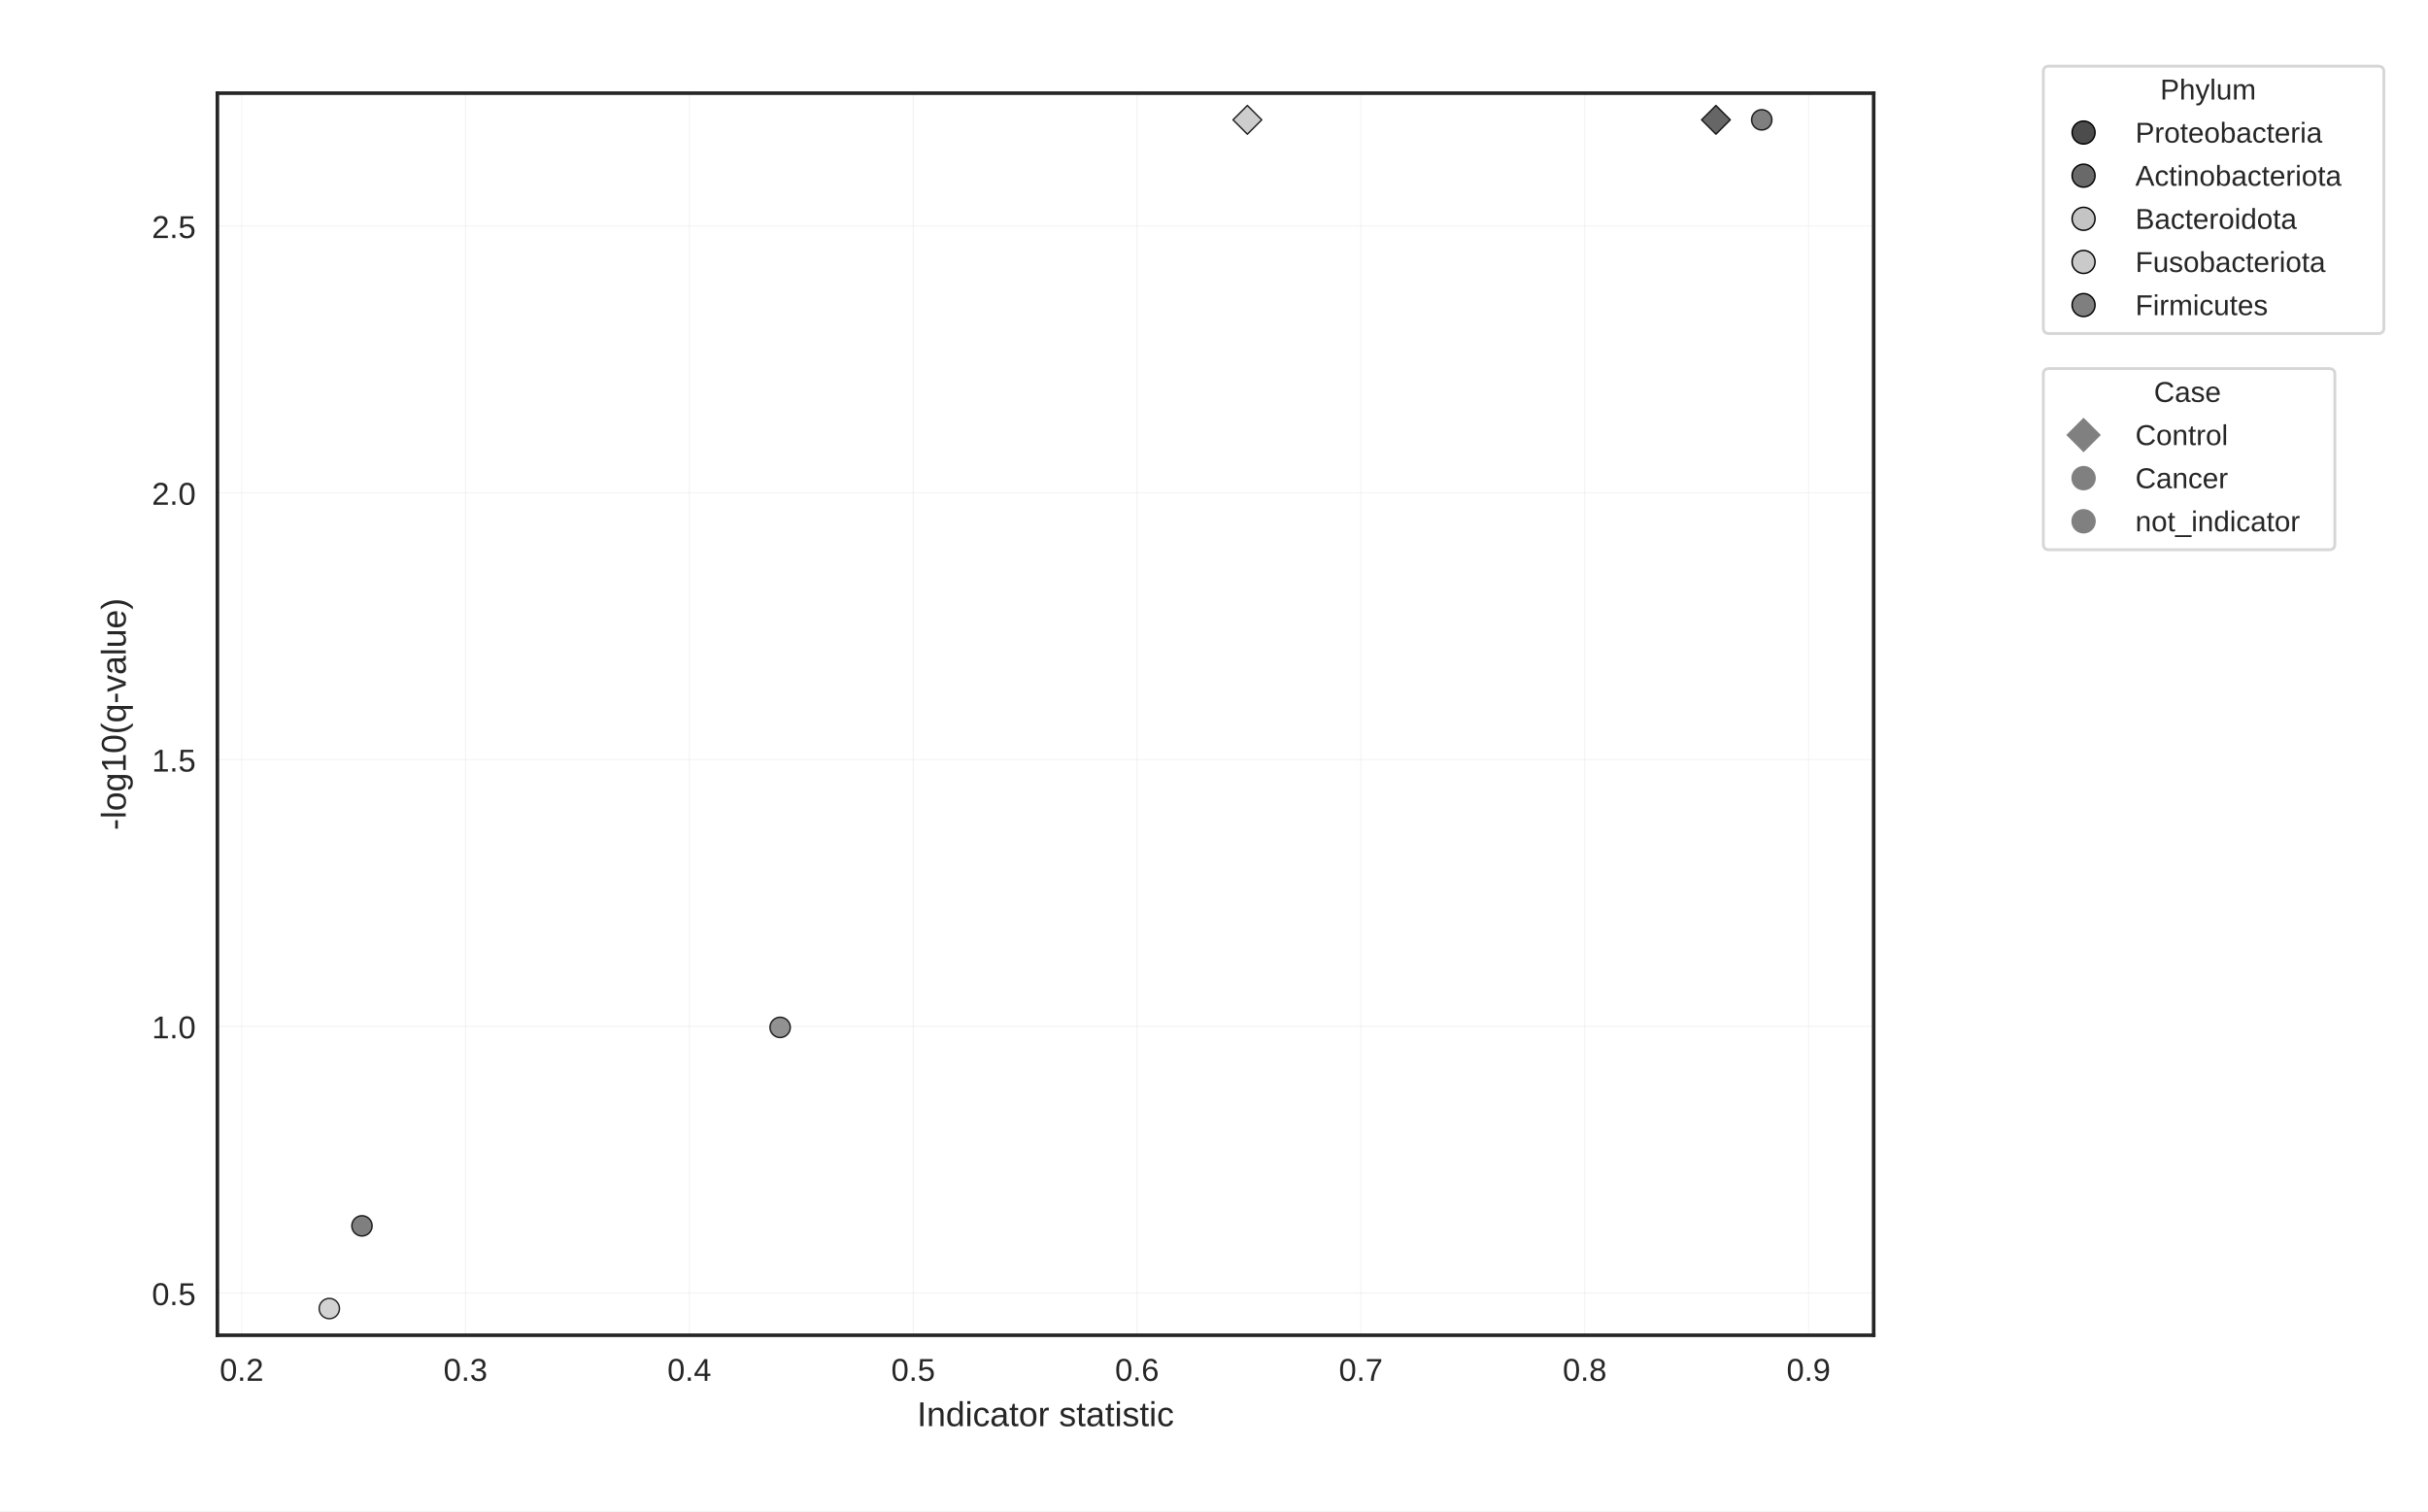
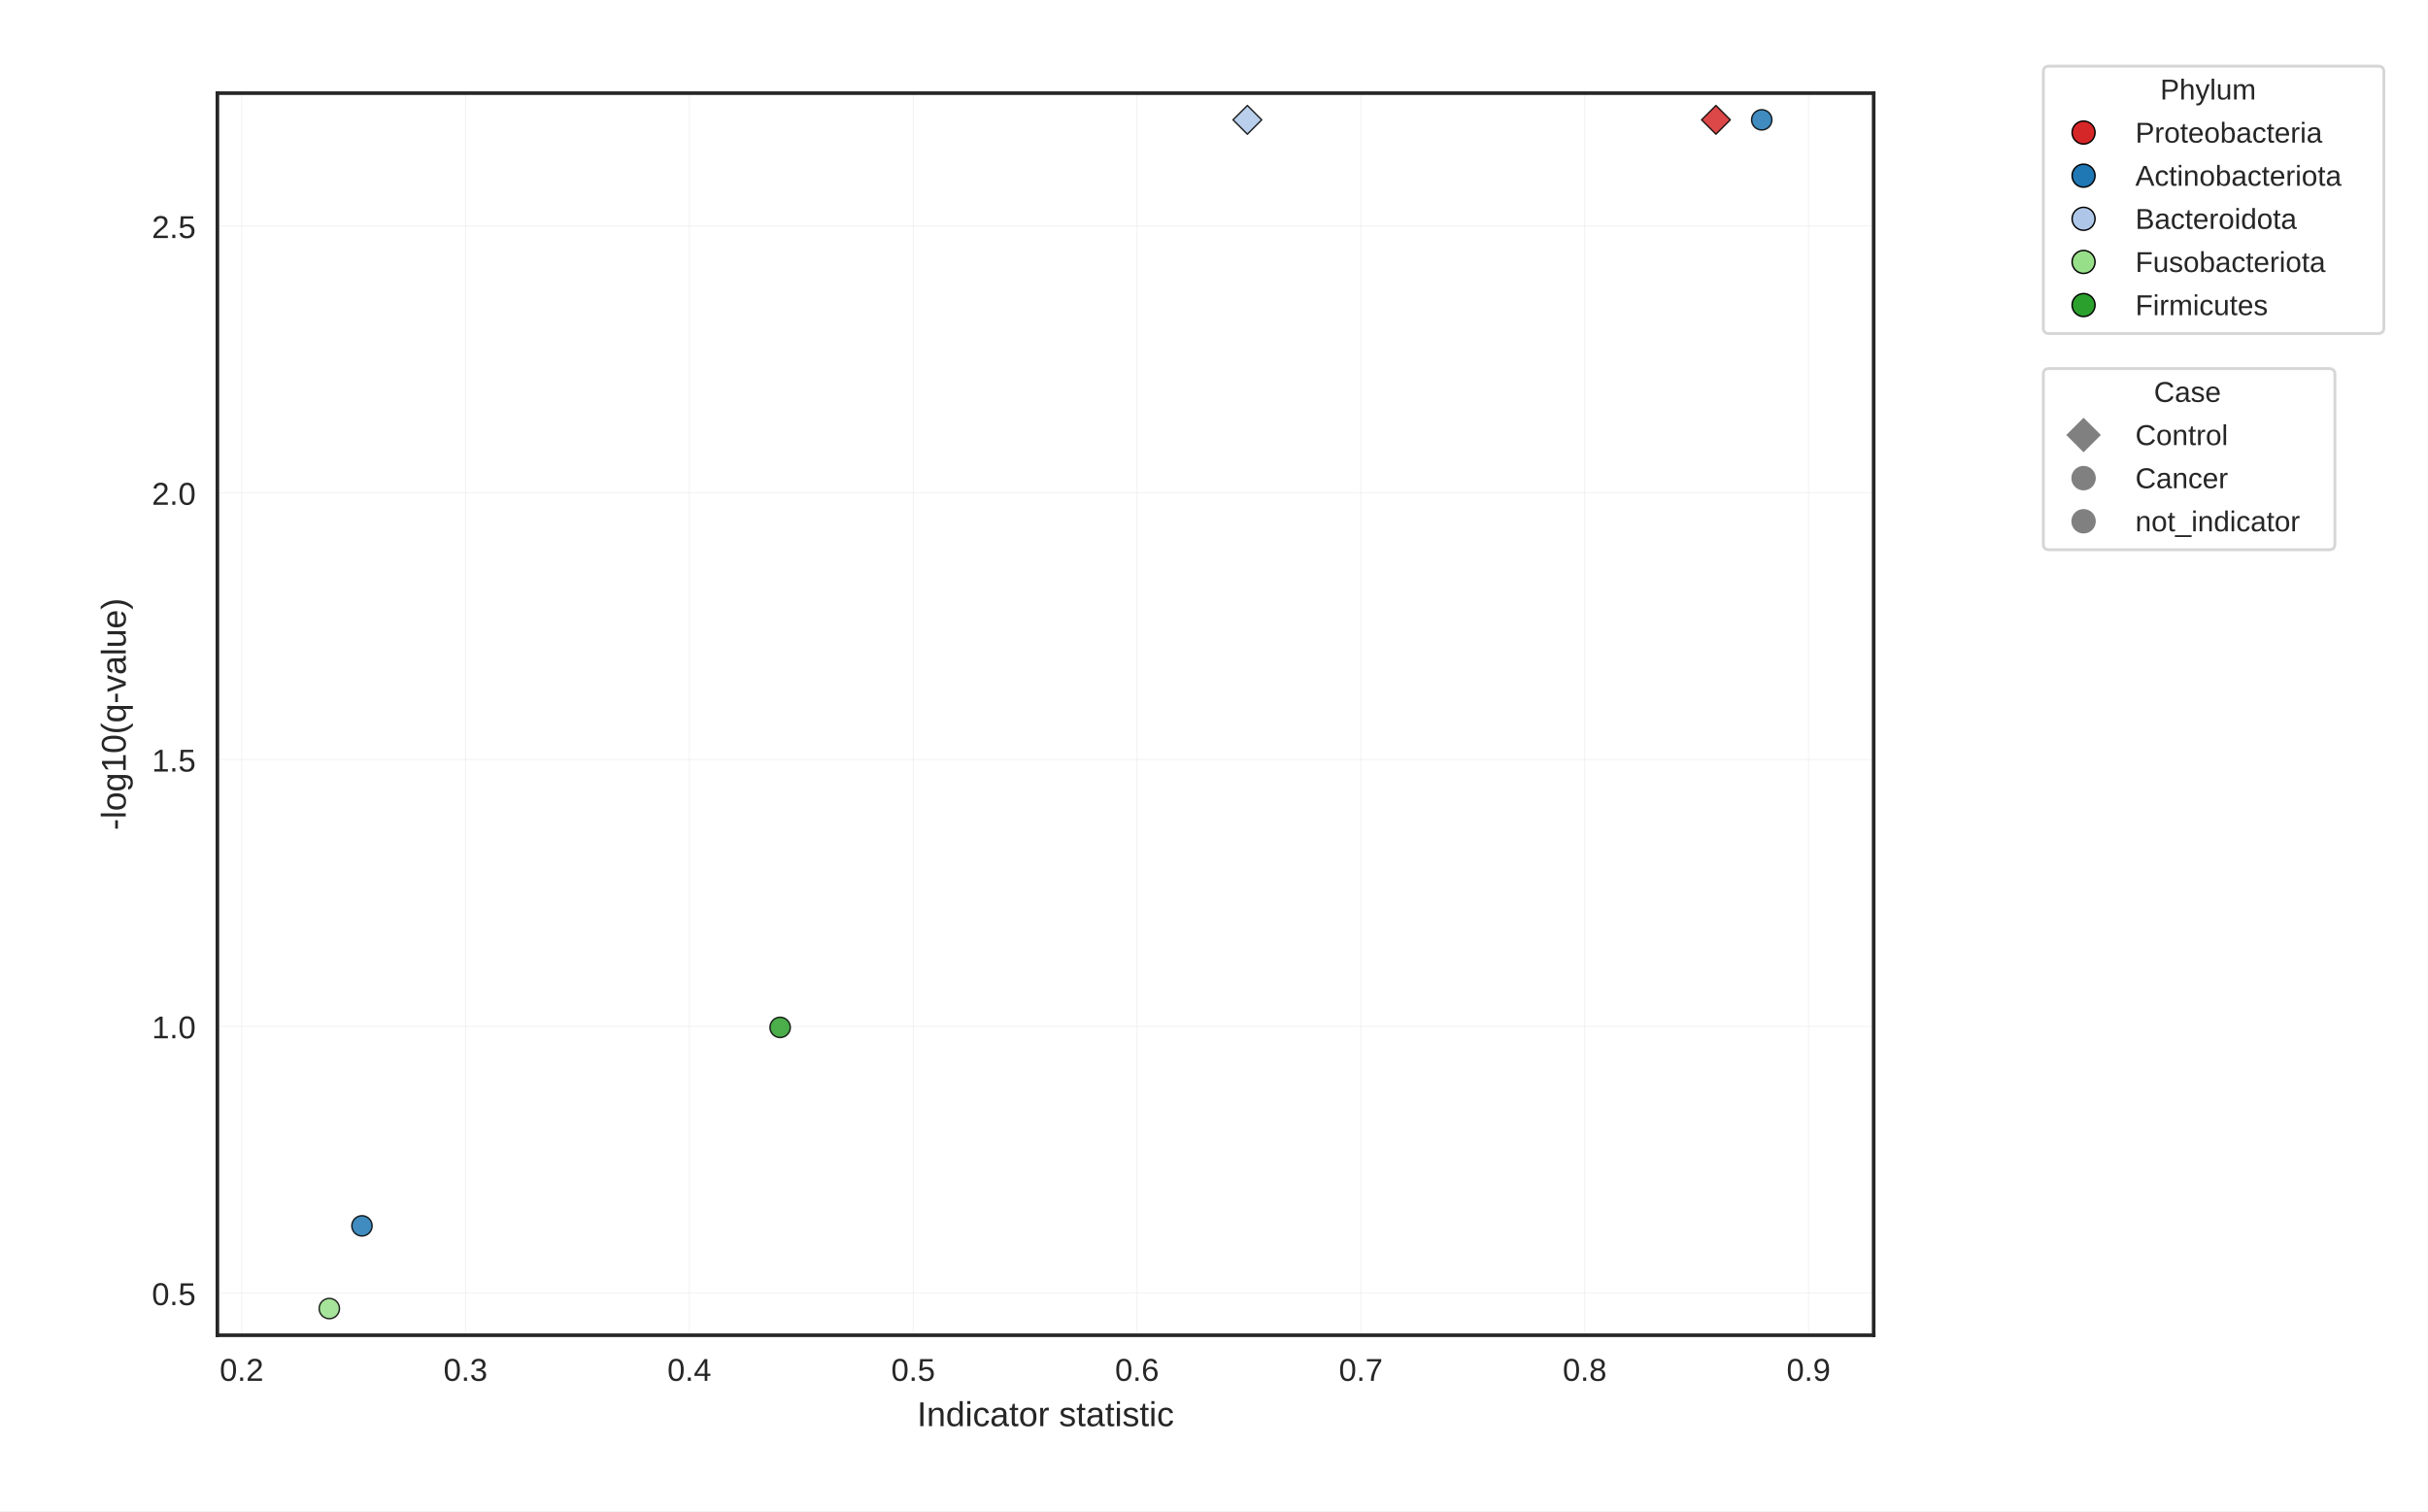
<svg xmlns="http://www.w3.org/2000/svg" xmlns:xlink="http://www.w3.org/1999/xlink" width="844.38pt" height="525.6pt" viewBox="0 0 844.38 525.6" version="1.1">
  <defs>
    <style type="text/css">*{stroke-linejoin: round; stroke-linecap: butt}</style>
  </defs>
  <g id="figure_1">
    <g id="patch_1">
-       <path d="M 0 525.6  L 844.38 525.6  L 844.38 0  L 0 0  z " style="fill: #ffffff" />
+       <path d="M 0 525.6 L 844.38 525.6 L 844.38 0 L 0 0 z " style="fill: #ffffff" />
    </g>
    <g id="axes_1">
      <g id="patch_2">
-         <path d="M 75.6 464.4  L 651.6 464.4  L 651.6 32.4  L 75.6 32.4  z " style="fill: #ffffff" />
+         <path d="M 75.6 464.4 L 651.6 464.4 L 651.6 32.4 L 75.6 32.4 z " style="fill: #ffffff" />
      </g>
      <g id="matplotlib.axis_1">
        <g id="xtick_1">
          <g id="line2d_1">
-             <path d="M 84.04 464.4  L 84.04 32.4  " clip-path="url(#p770615b577)" style="fill: none; stroke: #cccccc; stroke-opacity: 0.3; stroke-width: 0.3; stroke-linecap: round" />
+             <path d="M 84.04 464.4 L 84.04 32.4 " clip-path="url(#p770615b577)" style="fill: none; stroke: #cccccc; stroke-opacity: 0.3; stroke-width: 0.3; stroke-linecap: round" />
          </g>
          <g id="text_1">
            <text style="font-size: 11px; font-family: 'Arial', 'DejaVu Sans', 'Liberation Sans', 'Bitstream Vera Sans', sans-serif; text-anchor: middle; fill: #262626" x="84.04" y="480.257" transform="rotate(-0 84.0404 480.2574)">0.2</text>
          </g>
        </g>
        <g id="xtick_2">
          <g id="line2d_2">
-             <path d="M 161.885 464.4  L 161.885 32.4  " clip-path="url(#p770615b577)" style="fill: none; stroke: #cccccc; stroke-opacity: 0.3; stroke-width: 0.3; stroke-linecap: round" />
+             <path d="M 161.885 464.4 L 161.885 32.4 " clip-path="url(#p770615b577)" style="fill: none; stroke: #cccccc; stroke-opacity: 0.3; stroke-width: 0.3; stroke-linecap: round" />
          </g>
          <g id="text_2">
            <text style="font-size: 11px; font-family: 'Arial', 'DejaVu Sans', 'Liberation Sans', 'Bitstream Vera Sans', sans-serif; text-anchor: middle; fill: #262626" x="161.885" y="480.257" transform="rotate(-0 161.8852 480.2574)">0.3</text>
          </g>
        </g>
        <g id="xtick_3">
          <g id="line2d_3">
-             <path d="M 239.73 464.4  L 239.73 32.4  " clip-path="url(#p770615b577)" style="fill: none; stroke: #cccccc; stroke-opacity: 0.3; stroke-width: 0.3; stroke-linecap: round" />
+             <path d="M 239.73 464.4 L 239.73 32.4 " clip-path="url(#p770615b577)" style="fill: none; stroke: #cccccc; stroke-opacity: 0.3; stroke-width: 0.3; stroke-linecap: round" />
          </g>
          <g id="text_3">
            <text style="font-size: 11px; font-family: 'Arial', 'DejaVu Sans', 'Liberation Sans', 'Bitstream Vera Sans', sans-serif; text-anchor: middle; fill: #262626" x="239.73" y="480.257" transform="rotate(-0 239.7299 480.2574)">0.4</text>
          </g>
        </g>
        <g id="xtick_4">
          <g id="line2d_4">
-             <path d="M 317.575 464.4  L 317.575 32.4  " clip-path="url(#p770615b577)" style="fill: none; stroke: #cccccc; stroke-opacity: 0.3; stroke-width: 0.3; stroke-linecap: round" />
+             <path d="M 317.575 464.4 L 317.575 32.4 " clip-path="url(#p770615b577)" style="fill: none; stroke: #cccccc; stroke-opacity: 0.3; stroke-width: 0.3; stroke-linecap: round" />
          </g>
          <g id="text_4">
            <text style="font-size: 11px; font-family: 'Arial', 'DejaVu Sans', 'Liberation Sans', 'Bitstream Vera Sans', sans-serif; text-anchor: middle; fill: #262626" x="317.575" y="480.257" transform="rotate(-0 317.5747 480.2574)">0.5</text>
          </g>
        </g>
        <g id="xtick_5">
          <g id="line2d_5">
-             <path d="M 395.419 464.4  L 395.419 32.4  " clip-path="url(#p770615b577)" style="fill: none; stroke: #cccccc; stroke-opacity: 0.3; stroke-width: 0.3; stroke-linecap: round" />
+             <path d="M 395.419 464.4 L 395.419 32.4 " clip-path="url(#p770615b577)" style="fill: none; stroke: #cccccc; stroke-opacity: 0.3; stroke-width: 0.3; stroke-linecap: round" />
          </g>
          <g id="text_5">
            <text style="font-size: 11px; font-family: 'Arial', 'DejaVu Sans', 'Liberation Sans', 'Bitstream Vera Sans', sans-serif; text-anchor: middle; fill: #262626" x="395.419" y="480.257" transform="rotate(-0 395.4194 480.2574)">0.6</text>
          </g>
        </g>
        <g id="xtick_6">
          <g id="line2d_6">
-             <path d="M 473.264 464.4  L 473.264 32.4  " clip-path="url(#p770615b577)" style="fill: none; stroke: #cccccc; stroke-opacity: 0.3; stroke-width: 0.3; stroke-linecap: round" />
+             <path d="M 473.264 464.4 L 473.264 32.4 " clip-path="url(#p770615b577)" style="fill: none; stroke: #cccccc; stroke-opacity: 0.3; stroke-width: 0.3; stroke-linecap: round" />
          </g>
          <g id="text_6">
            <text style="font-size: 11px; font-family: 'Arial', 'DejaVu Sans', 'Liberation Sans', 'Bitstream Vera Sans', sans-serif; text-anchor: middle; fill: #262626" x="473.264" y="480.257" transform="rotate(-0 473.2642 480.2574)">0.7</text>
          </g>
        </g>
        <g id="xtick_7">
          <g id="line2d_7">
-             <path d="M 551.109 464.4  L 551.109 32.4  " clip-path="url(#p770615b577)" style="fill: none; stroke: #cccccc; stroke-opacity: 0.3; stroke-width: 0.3; stroke-linecap: round" />
+             <path d="M 551.109 464.4 L 551.109 32.4 " clip-path="url(#p770615b577)" style="fill: none; stroke: #cccccc; stroke-opacity: 0.3; stroke-width: 0.3; stroke-linecap: round" />
          </g>
          <g id="text_7">
            <text style="font-size: 11px; font-family: 'Arial', 'DejaVu Sans', 'Liberation Sans', 'Bitstream Vera Sans', sans-serif; text-anchor: middle; fill: #262626" x="551.109" y="480.257" transform="rotate(-0 551.1089 480.2574)">0.8</text>
          </g>
        </g>
        <g id="xtick_8">
          <g id="line2d_8">
-             <path d="M 628.954 464.4  L 628.954 32.4  " clip-path="url(#p770615b577)" style="fill: none; stroke: #cccccc; stroke-opacity: 0.3; stroke-width: 0.3; stroke-linecap: round" />
+             <path d="M 628.954 464.4 L 628.954 32.4 " clip-path="url(#p770615b577)" style="fill: none; stroke: #cccccc; stroke-opacity: 0.3; stroke-width: 0.3; stroke-linecap: round" />
          </g>
          <g id="text_8">
            <text style="font-size: 11px; font-family: 'Arial', 'DejaVu Sans', 'Liberation Sans', 'Bitstream Vera Sans', sans-serif; text-anchor: middle; fill: #262626" x="628.954" y="480.257" transform="rotate(-0 628.9537 480.2574)">0.9</text>
          </g>
        </g>
        <g id="text_9">
          <text style="font-size: 12px; font-family: 'Arial', 'DejaVu Sans', 'Liberation Sans', 'Bitstream Vera Sans', sans-serif; text-anchor: middle; fill: #262626" x="363.6" y="496.018" transform="rotate(-0 363.6 496.0181)">Indicator statistic</text>
        </g>
      </g>
      <g id="matplotlib.axis_2">
        <g id="ytick_1">
          <g id="line2d_9">
-             <path d="M 75.6 449.74  L 651.6 449.74  " clip-path="url(#p770615b577)" style="fill: none; stroke: #cccccc; stroke-opacity: 0.3; stroke-width: 0.3; stroke-linecap: round" />
+             <path d="M 75.6 449.74 L 651.6 449.74 " clip-path="url(#p770615b577)" style="fill: none; stroke: #cccccc; stroke-opacity: 0.3; stroke-width: 0.3; stroke-linecap: round" />
          </g>
          <g id="text_10">
            <text style="font-size: 11px; font-family: 'Arial', 'DejaVu Sans', 'Liberation Sans', 'Bitstream Vera Sans', sans-serif; text-anchor: end; fill: #262626" x="68.1" y="453.919" transform="rotate(-0 68.1 453.9189)">0.5</text>
          </g>
        </g>
        <g id="ytick_2">
          <g id="line2d_10">
-             <path d="M 75.6 356.957  L 651.6 356.957  " clip-path="url(#p770615b577)" style="fill: none; stroke: #cccccc; stroke-opacity: 0.3; stroke-width: 0.3; stroke-linecap: round" />
+             <path d="M 75.6 356.957 L 651.6 356.957 " clip-path="url(#p770615b577)" style="fill: none; stroke: #cccccc; stroke-opacity: 0.3; stroke-width: 0.3; stroke-linecap: round" />
          </g>
          <g id="text_11">
            <text style="font-size: 11px; font-family: 'Arial', 'DejaVu Sans', 'Liberation Sans', 'Bitstream Vera Sans', sans-serif; text-anchor: end; fill: #262626" x="68.1" y="361.135" transform="rotate(-0 68.1 361.1354)">1.0</text>
          </g>
        </g>
        <g id="ytick_3">
          <g id="line2d_11">
-             <path d="M 75.6 264.173  L 651.6 264.173  " clip-path="url(#p770615b577)" style="fill: none; stroke: #cccccc; stroke-opacity: 0.3; stroke-width: 0.3; stroke-linecap: round" />
+             <path d="M 75.6 264.173 L 651.6 264.173 " clip-path="url(#p770615b577)" style="fill: none; stroke: #cccccc; stroke-opacity: 0.3; stroke-width: 0.3; stroke-linecap: round" />
          </g>
          <g id="text_12">
            <text style="font-size: 11px; font-family: 'Arial', 'DejaVu Sans', 'Liberation Sans', 'Bitstream Vera Sans', sans-serif; text-anchor: end; fill: #262626" x="68.1" y="268.352" transform="rotate(-0 68.1 268.3519)">1.5</text>
          </g>
        </g>
        <g id="ytick_4">
          <g id="line2d_12">
-             <path d="M 75.6 171.39  L 651.6 171.39  " clip-path="url(#p770615b577)" style="fill: none; stroke: #cccccc; stroke-opacity: 0.3; stroke-width: 0.3; stroke-linecap: round" />
+             <path d="M 75.6 171.39 L 651.6 171.39 " clip-path="url(#p770615b577)" style="fill: none; stroke: #cccccc; stroke-opacity: 0.3; stroke-width: 0.3; stroke-linecap: round" />
          </g>
          <g id="text_13">
            <text style="font-size: 11px; font-family: 'Arial', 'DejaVu Sans', 'Liberation Sans', 'Bitstream Vera Sans', sans-serif; text-anchor: end; fill: #262626" x="68.1" y="175.568" transform="rotate(-0 68.1 175.5684)">2.0</text>
          </g>
        </g>
        <g id="ytick_5">
          <g id="line2d_13">
-             <path d="M 75.6 78.606  L 651.6 78.606  " clip-path="url(#p770615b577)" style="fill: none; stroke: #cccccc; stroke-opacity: 0.3; stroke-width: 0.3; stroke-linecap: round" />
+             <path d="M 75.6 78.606 L 651.6 78.606 " clip-path="url(#p770615b577)" style="fill: none; stroke: #cccccc; stroke-opacity: 0.3; stroke-width: 0.3; stroke-linecap: round" />
          </g>
          <g id="text_14">
            <text style="font-size: 11px; font-family: 'Arial', 'DejaVu Sans', 'Liberation Sans', 'Bitstream Vera Sans', sans-serif; text-anchor: end; fill: #262626" x="68.1" y="82.785" transform="rotate(-0 68.1 82.7849)">2.5</text>
          </g>
        </g>
        <g id="text_15">
          <text style="font-size: 12px; font-family: 'Arial', 'DejaVu Sans', 'Liberation Sans', 'Bitstream Vera Sans', sans-serif; text-anchor: middle; fill: #262626" x="43.724" y="248.4" transform="rotate(-90 43.72375 248.4)">-log10(q-value)</text>
        </g>
      </g>
      <g id="PathCollection_1">
-         <path d="M 596.747 46.678  L 601.747 41.678  L 596.747 36.678  L 591.747 41.678  z " clip-path="url(#p770615b577)" style="fill: #4c4c4c; fill-opacity: 0.85; stroke: #000000; stroke-opacity: 0.85; stroke-width: 0.5" />
-         <path d="M 612.678 45.214  C 613.615 45.214 614.515 44.841 615.178 44.178  C 615.841 43.515 616.213 42.616 616.213 41.678  C 616.213 40.741 615.841 39.841 615.178 39.178  C 614.515 38.515 613.615 38.143 612.678 38.143  C 611.74 38.143 610.841 38.515 610.178 39.178  C 609.515 39.841 609.142 40.741 609.142 41.678  C 609.142 42.616 609.515 43.515 610.178 44.178  C 610.841 44.841 611.74 45.214 612.678 45.214  z " clip-path="url(#p770615b577)" style="fill: #696969; fill-opacity: 0.85; stroke: #000000; stroke-opacity: 0.85; stroke-width: 0.5" />
-         <path d="M 125.884 429.894  C 126.821 429.894 127.721 429.522 128.384 428.859  C 129.047 428.196 129.419 427.296 129.419 426.359  C 129.419 425.421 129.047 424.522 128.384 423.859  C 127.721 423.196 126.821 422.823 125.884 422.823  C 124.946 422.823 124.047 423.196 123.384 423.859  C 122.721 424.522 122.348 425.421 122.348 426.359  C 122.348 427.296 122.721 428.196 123.384 428.859  C 124.047 429.522 124.946 429.894 125.884 429.894  z " clip-path="url(#p770615b577)" style="fill: #696969; fill-opacity: 0.85; stroke: #000000; stroke-opacity: 0.85; stroke-width: 0.5" />
-         <path d="M 433.796 46.678  L 438.796 41.678  L 433.796 36.678  L 428.796 41.678  z " clip-path="url(#p770615b577)" style="fill: #c4c4c4; fill-opacity: 0.85; stroke: #000000; stroke-opacity: 0.85; stroke-width: 0.5" />
-         <path d="M 114.522 458.657  C 115.46 458.657 116.359 458.285 117.022 457.622  C 117.685 456.959 118.058 456.059 118.058 455.122  C 118.058 454.184 117.685 453.285 117.022 452.622  C 116.359 451.959 115.46 451.586 114.522 451.586  C 113.585 451.586 112.685 451.959 112.022 452.622  C 111.359 453.285 110.987 454.184 110.987 455.122  C 110.987 456.059 111.359 456.959 112.022 457.622  C 112.685 458.285 113.585 458.657 114.522 458.657  z " clip-path="url(#p770615b577)" style="fill: #cacaca; fill-opacity: 0.85; stroke: #000000; stroke-opacity: 0.85; stroke-width: 0.5" />
-         <path d="M 271.309 360.863  C 272.246 360.863 273.146 360.491 273.809 359.828  C 274.472 359.165 274.844 358.265 274.844 357.328  C 274.844 356.39 274.472 355.491 273.809 354.828  C 273.146 354.165 272.246 353.792 271.309 353.792  C 270.371 353.792 269.472 354.165 268.809 354.828  C 268.146 355.491 267.773 356.39 267.773 357.328  C 267.773 358.265 268.146 359.165 268.809 359.828  C 269.472 360.491 270.371 360.863 271.309 360.863  z " clip-path="url(#p770615b577)" style="fill: #7f7f7f; fill-opacity: 0.85; stroke: #000000; stroke-opacity: 0.85; stroke-width: 0.5" />
+         <path d="M 596.747 46.678 L 601.747 41.678 L 596.747 36.678 L 591.747 41.678 z " clip-path="url(#p770615b577)" style="fill: #d62728; fill-opacity: 0.85; stroke: #000000; stroke-opacity: 0.85; stroke-width: 0.5" />
+         <path d="M 612.678 45.214 C 613.615 45.214 614.515 44.841 615.178 44.178 C 615.841 43.515 616.213 42.616 616.213 41.678 C 616.213 40.741 615.841 39.841 615.178 39.178 C 614.515 38.515 613.615 38.143 612.678 38.143 C 611.74 38.143 610.841 38.515 610.178 39.178 C 609.515 39.841 609.142 40.741 609.142 41.678 C 609.142 42.616 609.515 43.515 610.178 44.178 C 610.841 44.841 611.74 45.214 612.678 45.214 z " clip-path="url(#p770615b577)" style="fill: #1f77b4; fill-opacity: 0.85; stroke: #000000; stroke-opacity: 0.85; stroke-width: 0.5" />
+         <path d="M 125.884 429.894 C 126.821 429.894 127.721 429.522 128.384 428.859 C 129.047 428.196 129.419 427.296 129.419 426.359 C 129.419 425.421 129.047 424.522 128.384 423.859 C 127.721 423.196 126.821 422.823 125.884 422.823 C 124.946 422.823 124.047 423.196 123.384 423.859 C 122.721 424.522 122.348 425.421 122.348 426.359 C 122.348 427.296 122.721 428.196 123.384 428.859 C 124.047 429.522 124.946 429.894 125.884 429.894 z " clip-path="url(#p770615b577)" style="fill: #1f77b4; fill-opacity: 0.85; stroke: #000000; stroke-opacity: 0.85; stroke-width: 0.5" />
+         <path d="M 433.796 46.678 L 438.796 41.678 L 433.796 36.678 L 428.796 41.678 z " clip-path="url(#p770615b577)" style="fill: #aec7e8; fill-opacity: 0.85; stroke: #000000; stroke-opacity: 0.85; stroke-width: 0.5" />
+         <path d="M 114.522 458.657 C 115.46 458.657 116.359 458.285 117.022 457.622 C 117.685 456.959 118.058 456.059 118.058 455.122 C 118.058 454.184 117.685 453.285 117.022 452.622 C 116.359 451.959 115.46 451.586 114.522 451.586 C 113.585 451.586 112.685 451.959 112.022 452.622 C 111.359 453.285 110.987 454.184 110.987 455.122 C 110.987 456.059 111.359 456.959 112.022 457.622 C 112.685 458.285 113.585 458.657 114.522 458.657 z " clip-path="url(#p770615b577)" style="fill: #98df8a; fill-opacity: 0.85; stroke: #000000; stroke-opacity: 0.85; stroke-width: 0.5" />
+         <path d="M 271.309 360.863 C 272.246 360.863 273.146 360.491 273.809 359.828 C 274.472 359.165 274.844 358.265 274.844 357.328 C 274.844 356.39 274.472 355.491 273.809 354.828 C 273.146 354.165 272.246 353.792 271.309 353.792 C 270.371 353.792 269.472 354.165 268.809 354.828 C 268.146 355.491 267.773 356.39 267.773 357.328 C 267.773 358.265 268.146 359.165 268.809 359.828 C 269.472 360.491 270.371 360.863 271.309 360.863 z " clip-path="url(#p770615b577)" style="fill: #2ca02c; fill-opacity: 0.85; stroke: #000000; stroke-opacity: 0.85; stroke-width: 0.5" />
      </g>
      <g id="patch_3">
-         <path d="M 75.6 464.4  L 75.6 32.4  " style="fill: none; stroke: #262626; stroke-width: 1.25; stroke-linejoin: miter; stroke-linecap: square" />
+         <path d="M 75.6 464.4 L 75.6 32.4 " style="fill: none; stroke: #262626; stroke-width: 1.25; stroke-linejoin: miter; stroke-linecap: square" />
      </g>
      <g id="patch_4">
-         <path d="M 651.6 464.4  L 651.6 32.4  " style="fill: none; stroke: #262626; stroke-width: 1.25; stroke-linejoin: miter; stroke-linecap: square" />
+         <path d="M 651.6 464.4 L 651.6 32.4 " style="fill: none; stroke: #262626; stroke-width: 1.25; stroke-linejoin: miter; stroke-linecap: square" />
      </g>
      <g id="patch_5">
-         <path d="M 75.6 464.4  L 651.6 464.4  " style="fill: none; stroke: #262626; stroke-width: 1.25; stroke-linejoin: miter; stroke-linecap: square" />
+         <path d="M 75.6 464.4 L 651.6 464.4 " style="fill: none; stroke: #262626; stroke-width: 1.25; stroke-linejoin: miter; stroke-linecap: square" />
      </g>
      <g id="patch_6">
-         <path d="M 75.6 32.4  L 651.6 32.4  " style="fill: none; stroke: #262626; stroke-width: 1.25; stroke-linejoin: miter; stroke-linecap: square" />
+         <path d="M 75.6 32.4 L 651.6 32.4 " style="fill: none; stroke: #262626; stroke-width: 1.25; stroke-linejoin: miter; stroke-linecap: square" />
      </g>
    </g>
    <g id="axes_2">
      <g id="legend_1">
        <g id="patch_7">
-           <path d="M 712.6 116.005  L 827.023 116.005  Q 829.023 116.005 829.023 114.005  L 829.023 25  Q 829.023 23 827.023 23  L 712.6 23  Q 710.6 23 710.6 25  L 710.6 114.005  Q 710.6 116.005 712.6 116.005  z " style="fill: #ffffff; opacity: 0.8; stroke: #cccccc; stroke-linejoin: miter" />
+           <path d="M 712.6 116.005 L 827.023 116.005 Q 829.023 116.005 829.023 114.005 L 829.023 25 Q 829.023 23 827.023 23 L 712.6 23 Q 710.6 23 710.6 25 L 710.6 114.005 Q 710.6 116.005 712.6 116.005 z " style="fill: #ffffff; opacity: 0.8; stroke: #cccccc; stroke-linejoin: miter" />
        </g>
        <g id="text_16">
          <text style="font-size: 10px; font-family: 'Arial', 'DejaVu Sans', 'Liberation Sans', 'Bitstream Vera Sans', sans-serif; text-anchor: start; fill: #262626" x="751.241" y="34.598" transform="rotate(-0 751.2406 34.59844)">Phylum</text>
        </g>
        <g id="line2d_14">
          <defs>
-             <path id="m98c8e4a29a" d="M 0 4  C 1.061 4 2.078 3.579 2.828 2.828  C 3.579 2.078 4 1.061 4 0  C 4 -1.061 3.579 -2.078 2.828 -2.828  C 2.078 -3.579 1.061 -4 0 -4  C -1.061 -4 -2.078 -3.579 -2.828 -2.828  C -3.579 -2.078 -4 -1.061 -4 0  C -4 1.061 -3.579 2.078 -2.828 2.828  C -2.078 3.579 -1.061 4 0 4  z " style="stroke: #000000; stroke-width: 0.5" />
-           </defs>
-           <g>
-             <use xlink:href="#m98c8e4a29a" x="724.6" y="46.099" style="fill: #4c4c4c; stroke: #000000; stroke-width: 0.5" />
+             <path id="m98c8e4a29a" d="M 0 4 C 1.061 4 2.078 3.579 2.828 2.828 C 3.579 2.078 4 1.061 4 0 C 4 -1.061 3.579 -2.078 2.828 -2.828 C 2.078 -3.579 1.061 -4 0 -4 C -1.061 -4 -2.078 -3.579 -2.828 -2.828 C -3.579 -2.078 -4 -1.061 -4 0 C -4 1.061 -3.579 2.078 -2.828 2.828 C -2.078 3.579 -1.061 4 0 4 z " style="stroke: #000000; stroke-width: 0.5" />
+           </defs>
+           <g>
+             <use xlink:href="#m98c8e4a29a" x="724.6" y="46.099" style="fill: #d62728; stroke: #000000; stroke-width: 0.5" />
          </g>
        </g>
        <g id="text_17">
          <text style="font-size: 10px; font-family: 'Arial', 'DejaVu Sans', 'Liberation Sans', 'Bitstream Vera Sans', sans-serif; text-anchor: start; fill: #262626" x="742.6" y="49.599" transform="rotate(-0 742.6 49.59922)">Proteobacteria</text>
        </g>
        <g id="line2d_15">
          <defs>
-             <path id="mb0feef575c" d="M 0 4  C 1.061 4 2.078 3.579 2.828 2.828  C 3.579 2.078 4 1.061 4 0  C 4 -1.061 3.579 -2.078 2.828 -2.828  C 2.078 -3.579 1.061 -4 0 -4  C -1.061 -4 -2.078 -3.579 -2.828 -2.828  C -3.579 -2.078 -4 -1.061 -4 0  C -4 1.061 -3.579 2.078 -2.828 2.828  C -2.078 3.579 -1.061 4 0 4  z " style="stroke: #000000; stroke-width: 0.5" />
-           </defs>
-           <g>
-             <use xlink:href="#mb0feef575c" x="724.6" y="61.1" style="fill: #696969; stroke: #000000; stroke-width: 0.5" />
+             <path id="mb0feef575c" d="M 0 4 C 1.061 4 2.078 3.579 2.828 2.828 C 3.579 2.078 4 1.061 4 0 C 4 -1.061 3.579 -2.078 2.828 -2.828 C 2.078 -3.579 1.061 -4 0 -4 C -1.061 -4 -2.078 -3.579 -2.828 -2.828 C -3.579 -2.078 -4 -1.061 -4 0 C -4 1.061 -3.579 2.078 -2.828 2.828 C -2.078 3.579 -1.061 4 0 4 z " style="stroke: #000000; stroke-width: 0.5" />
+           </defs>
+           <g>
+             <use xlink:href="#mb0feef575c" x="724.6" y="61.1" style="fill: #1f77b4; stroke: #000000; stroke-width: 0.5" />
          </g>
        </g>
        <g id="text_18">
          <text style="font-size: 10px; font-family: 'Arial', 'DejaVu Sans', 'Liberation Sans', 'Bitstream Vera Sans', sans-serif; text-anchor: start; fill: #262626" x="742.6" y="64.6" transform="rotate(-0 742.6 64.6)">Actinobacteriota</text>
        </g>
        <g id="line2d_16">
          <defs>
-             <path id="m3c46ddaf2c" d="M 0 4  C 1.061 4 2.078 3.579 2.828 2.828  C 3.579 2.078 4 1.061 4 0  C 4 -1.061 3.579 -2.078 2.828 -2.828  C 2.078 -3.579 1.061 -4 0 -4  C -1.061 -4 -2.078 -3.579 -2.828 -2.828  C -3.579 -2.078 -4 -1.061 -4 0  C -4 1.061 -3.579 2.078 -2.828 2.828  C -2.078 3.579 -1.061 4 0 4  z " style="stroke: #000000; stroke-width: 0.5" />
-           </defs>
-           <g>
-             <use xlink:href="#m3c46ddaf2c" x="724.6" y="76.101" style="fill: #c4c4c4; stroke: #000000; stroke-width: 0.5" />
+             <path id="m3c46ddaf2c" d="M 0 4 C 1.061 4 2.078 3.579 2.828 2.828 C 3.579 2.078 4 1.061 4 0 C 4 -1.061 3.579 -2.078 2.828 -2.828 C 2.078 -3.579 1.061 -4 0 -4 C -1.061 -4 -2.078 -3.579 -2.828 -2.828 C -3.579 -2.078 -4 -1.061 -4 0 C -4 1.061 -3.579 2.078 -2.828 2.828 C -2.078 3.579 -1.061 4 0 4 z " style="stroke: #000000; stroke-width: 0.5" />
+           </defs>
+           <g>
+             <use xlink:href="#m3c46ddaf2c" x="724.6" y="76.101" style="fill: #aec7e8; stroke: #000000; stroke-width: 0.5" />
          </g>
        </g>
        <g id="text_19">
          <text style="font-size: 10px; font-family: 'Arial', 'DejaVu Sans', 'Liberation Sans', 'Bitstream Vera Sans', sans-serif; text-anchor: start; fill: #262626" x="742.6" y="79.601" transform="rotate(-0 742.6 79.60078)">Bacteroidota</text>
        </g>
        <g id="line2d_17">
          <defs>
-             <path id="mee6f1b1722" d="M 0 4  C 1.061 4 2.078 3.579 2.828 2.828  C 3.579 2.078 4 1.061 4 0  C 4 -1.061 3.579 -2.078 2.828 -2.828  C 2.078 -3.579 1.061 -4 0 -4  C -1.061 -4 -2.078 -3.579 -2.828 -2.828  C -3.579 -2.078 -4 -1.061 -4 0  C -4 1.061 -3.579 2.078 -2.828 2.828  C -2.078 3.579 -1.061 4 0 4  z " style="stroke: #000000; stroke-width: 0.5" />
-           </defs>
-           <g>
-             <use xlink:href="#mee6f1b1722" x="724.6" y="91.102" style="fill: #cacaca; stroke: #000000; stroke-width: 0.5" />
+             <path id="mee6f1b1722" d="M 0 4 C 1.061 4 2.078 3.579 2.828 2.828 C 3.579 2.078 4 1.061 4 0 C 4 -1.061 3.579 -2.078 2.828 -2.828 C 2.078 -3.579 1.061 -4 0 -4 C -1.061 -4 -2.078 -3.579 -2.828 -2.828 C -3.579 -2.078 -4 -1.061 -4 0 C -4 1.061 -3.579 2.078 -2.828 2.828 C -2.078 3.579 -1.061 4 0 4 z " style="stroke: #000000; stroke-width: 0.5" />
+           </defs>
+           <g>
+             <use xlink:href="#mee6f1b1722" x="724.6" y="91.102" style="fill: #98df8a; stroke: #000000; stroke-width: 0.5" />
          </g>
        </g>
        <g id="text_20">
          <text style="font-size: 10px; font-family: 'Arial', 'DejaVu Sans', 'Liberation Sans', 'Bitstream Vera Sans', sans-serif; text-anchor: start; fill: #262626" x="742.6" y="94.602" transform="rotate(-0 742.6 94.60156)">Fusobacteriota</text>
        </g>
        <g id="line2d_18">
          <defs>
-             <path id="mffea8bc673" d="M 0 4  C 1.061 4 2.078 3.579 2.828 2.828  C 3.579 2.078 4 1.061 4 0  C 4 -1.061 3.579 -2.078 2.828 -2.828  C 2.078 -3.579 1.061 -4 0 -4  C -1.061 -4 -2.078 -3.579 -2.828 -2.828  C -3.579 -2.078 -4 -1.061 -4 0  C -4 1.061 -3.579 2.078 -2.828 2.828  C -2.078 3.579 -1.061 4 0 4  z " style="stroke: #000000; stroke-width: 0.5" />
-           </defs>
-           <g>
-             <use xlink:href="#mffea8bc673" x="724.6" y="106.102" style="fill: #7f7f7f; stroke: #000000; stroke-width: 0.5" />
+             <path id="mffea8bc673" d="M 0 4 C 1.061 4 2.078 3.579 2.828 2.828 C 3.579 2.078 4 1.061 4 0 C 4 -1.061 3.579 -2.078 2.828 -2.828 C 2.078 -3.579 1.061 -4 0 -4 C -1.061 -4 -2.078 -3.579 -2.828 -2.828 C -3.579 -2.078 -4 -1.061 -4 0 C -4 1.061 -3.579 2.078 -2.828 2.828 C -2.078 3.579 -1.061 4 0 4 z " style="stroke: #000000; stroke-width: 0.5" />
+           </defs>
+           <g>
+             <use xlink:href="#mffea8bc673" x="724.6" y="106.102" style="fill: #2ca02c; stroke: #000000; stroke-width: 0.5" />
          </g>
        </g>
        <g id="text_21">
          <text style="font-size: 10px; font-family: 'Arial', 'DejaVu Sans', 'Liberation Sans', 'Bitstream Vera Sans', sans-serif; text-anchor: start; fill: #262626" x="742.6" y="109.602" transform="rotate(-0 742.6 109.6023)">Firmicutes</text>
        </g>
      </g>
      <g id="legend_2">
        <g id="patch_8">
-           <path d="M 712.6 191.202  L 809.995 191.202  Q 811.995 191.202 811.995 189.202  L 811.995 130.199  Q 811.995 128.199 809.995 128.199  L 712.6 128.199  Q 710.6 128.199 710.6 130.199  L 710.6 189.202  Q 710.6 191.202 712.6 191.202  z " style="fill: #ffffff; opacity: 0.8; stroke: #cccccc; stroke-linejoin: miter" />
+           <path d="M 712.6 191.202 L 809.995 191.202 Q 811.995 191.202 811.995 189.202 L 811.995 130.199 Q 811.995 128.199 809.995 128.199 L 712.6 128.199 Q 710.6 128.199 710.6 130.199 L 710.6 189.202 Q 710.6 191.202 712.6 191.202 z " style="fill: #ffffff; opacity: 0.8; stroke: #cccccc; stroke-linejoin: miter" />
        </g>
        <g id="text_22">
          <text style="font-size: 10px; font-family: 'Arial', 'DejaVu Sans', 'Liberation Sans', 'Bitstream Vera Sans', sans-serif; text-anchor: start; fill: #262626" x="749.061" y="139.797" transform="rotate(-0 749.0609 139.7973)">Case</text>
        </g>
        <g id="line2d_19">
          <defs>
-             <path id="m85808eaa4c" d="M -0 5.657  L 5.657 0  L 0 -5.657  L -5.657 -0  z " style="stroke: #808080; stroke-width: 0.5; stroke-linejoin: miter" />
+             <path id="m85808eaa4c" d="M -0 5.657 L 5.657 0 L 0 -5.657 L -5.657 -0 z " style="stroke: #808080; stroke-width: 0.5; stroke-linejoin: miter" />
          </defs>
          <g>
            <use xlink:href="#m85808eaa4c" x="724.6" y="151.298" style="fill: #808080; stroke: #808080; stroke-width: 0.5; stroke-linejoin: miter" />
          </g>
        </g>
        <g id="text_23">
          <text style="font-size: 10px; font-family: 'Arial', 'DejaVu Sans', 'Liberation Sans', 'Bitstream Vera Sans', sans-serif; text-anchor: start; fill: #262626" x="742.6" y="154.798" transform="rotate(-0 742.6 154.7981)">Control</text>
        </g>
        <g id="line2d_20">
          <defs>
-             <path id="md97f3d8a78" d="M 0 4  C 1.061 4 2.078 3.579 2.828 2.828  C 3.579 2.078 4 1.061 4 0  C 4 -1.061 3.579 -2.078 2.828 -2.828  C 2.078 -3.579 1.061 -4 0 -4  C -1.061 -4 -2.078 -3.579 -2.828 -2.828  C -3.579 -2.078 -4 -1.061 -4 0  C -4 1.061 -3.579 2.078 -2.828 2.828  C -2.078 3.579 -1.061 4 0 4  z " style="stroke: #808080; stroke-width: 0.5" />
+             <path id="md97f3d8a78" d="M 0 4 C 1.061 4 2.078 3.579 2.828 2.828 C 3.579 2.078 4 1.061 4 0 C 4 -1.061 3.579 -2.078 2.828 -2.828 C 2.078 -3.579 1.061 -4 0 -4 C -1.061 -4 -2.078 -3.579 -2.828 -2.828 C -3.579 -2.078 -4 -1.061 -4 0 C -4 1.061 -3.579 2.078 -2.828 2.828 C -2.078 3.579 -1.061 4 0 4 z " style="stroke: #808080; stroke-width: 0.5" />
          </defs>
          <g>
            <use xlink:href="#md97f3d8a78" x="724.6" y="166.299" style="fill: #808080; stroke: #808080; stroke-width: 0.5" />
          </g>
        </g>
        <g id="text_24">
          <text style="font-size: 10px; font-family: 'Arial', 'DejaVu Sans', 'Liberation Sans', 'Bitstream Vera Sans', sans-serif; text-anchor: start; fill: #262626" x="742.6" y="169.799" transform="rotate(-0 742.6 169.7989)">Cancer</text>
        </g>
        <g id="line2d_21">
          <g>
            <use xlink:href="#md97f3d8a78" x="724.6" y="181.3" style="fill: #808080; stroke: #808080; stroke-width: 0.5" />
          </g>
        </g>
        <g id="text_25">
          <text style="font-size: 10px; font-family: 'Arial', 'DejaVu Sans', 'Liberation Sans', 'Bitstream Vera Sans', sans-serif; text-anchor: start; fill: #262626" x="742.6" y="184.8" transform="rotate(-0 742.6 184.7996)">not_indicator</text>
        </g>
      </g>
    </g>
  </g>
  <defs>
    <clipPath id="p770615b577">
      <rect x="75.6" y="32.4" width="576" height="432" />
    </clipPath>
  </defs>
</svg>
